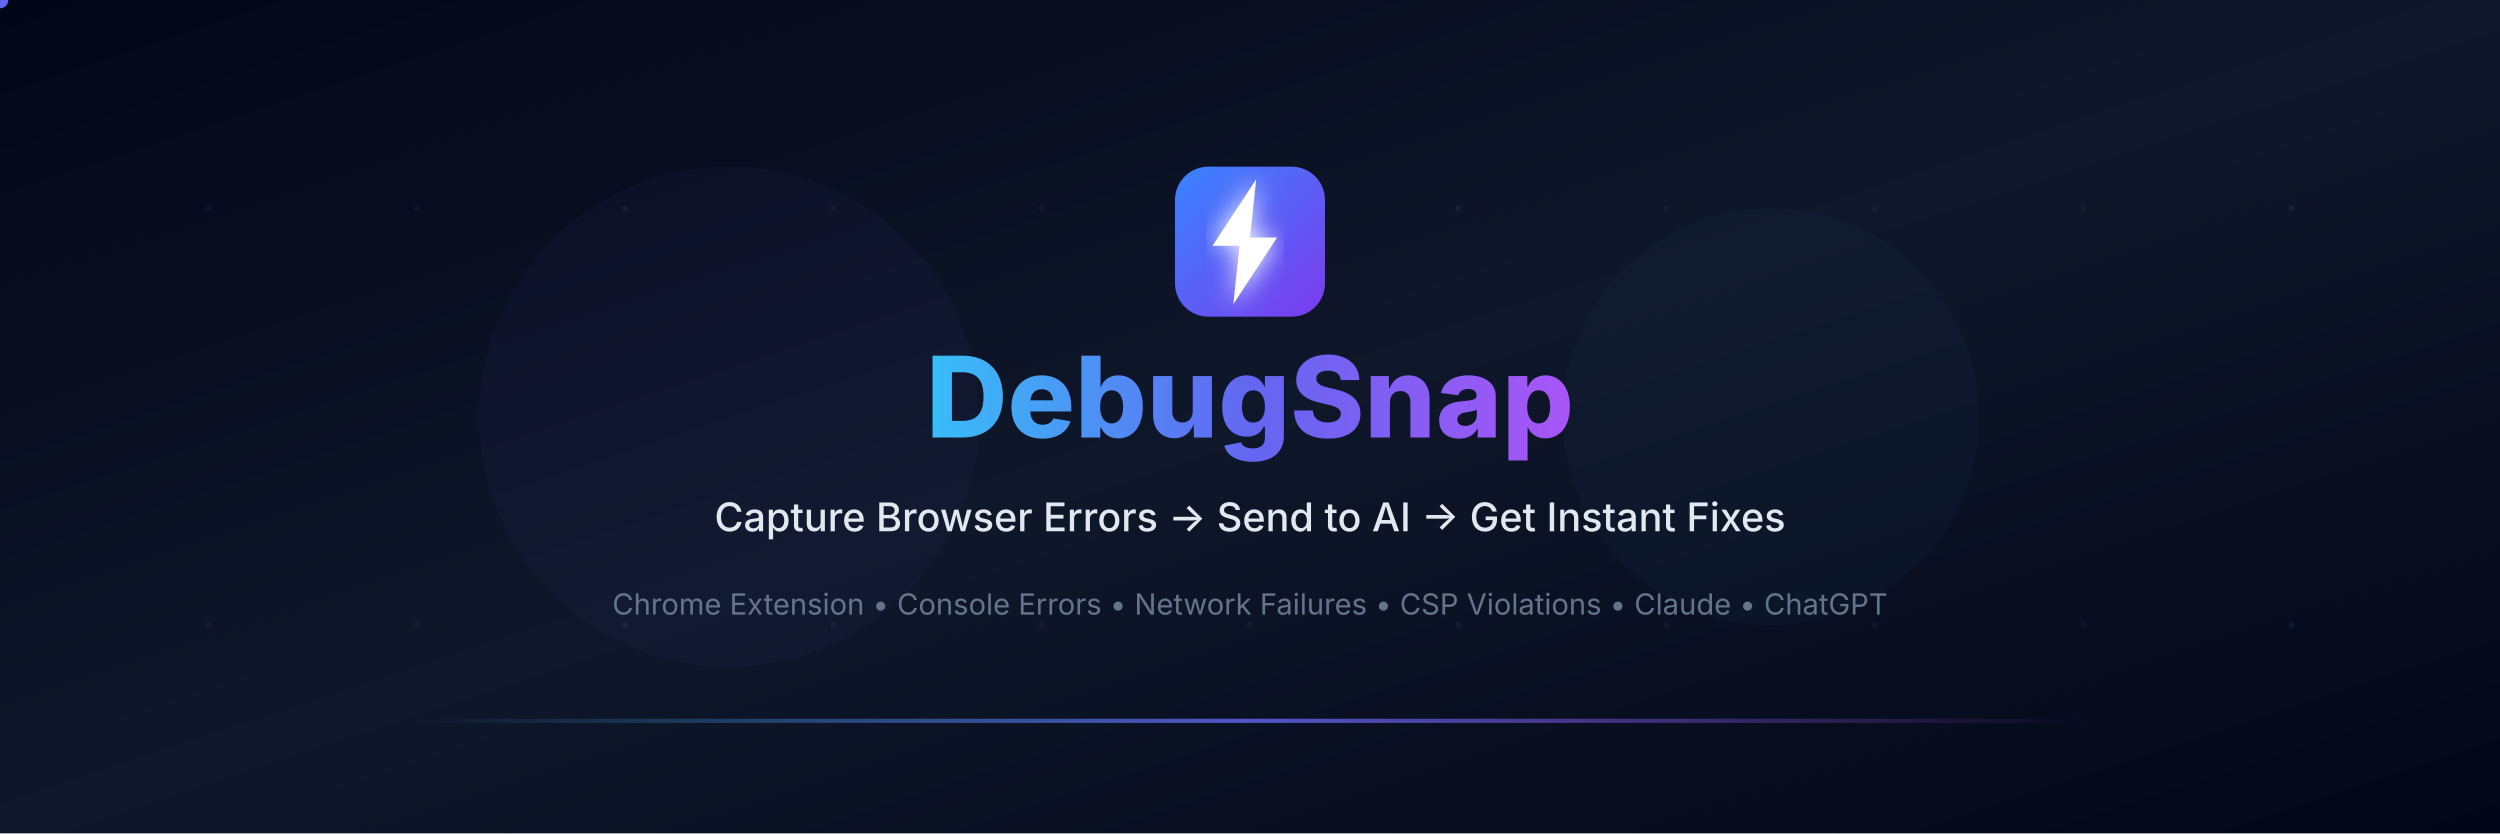
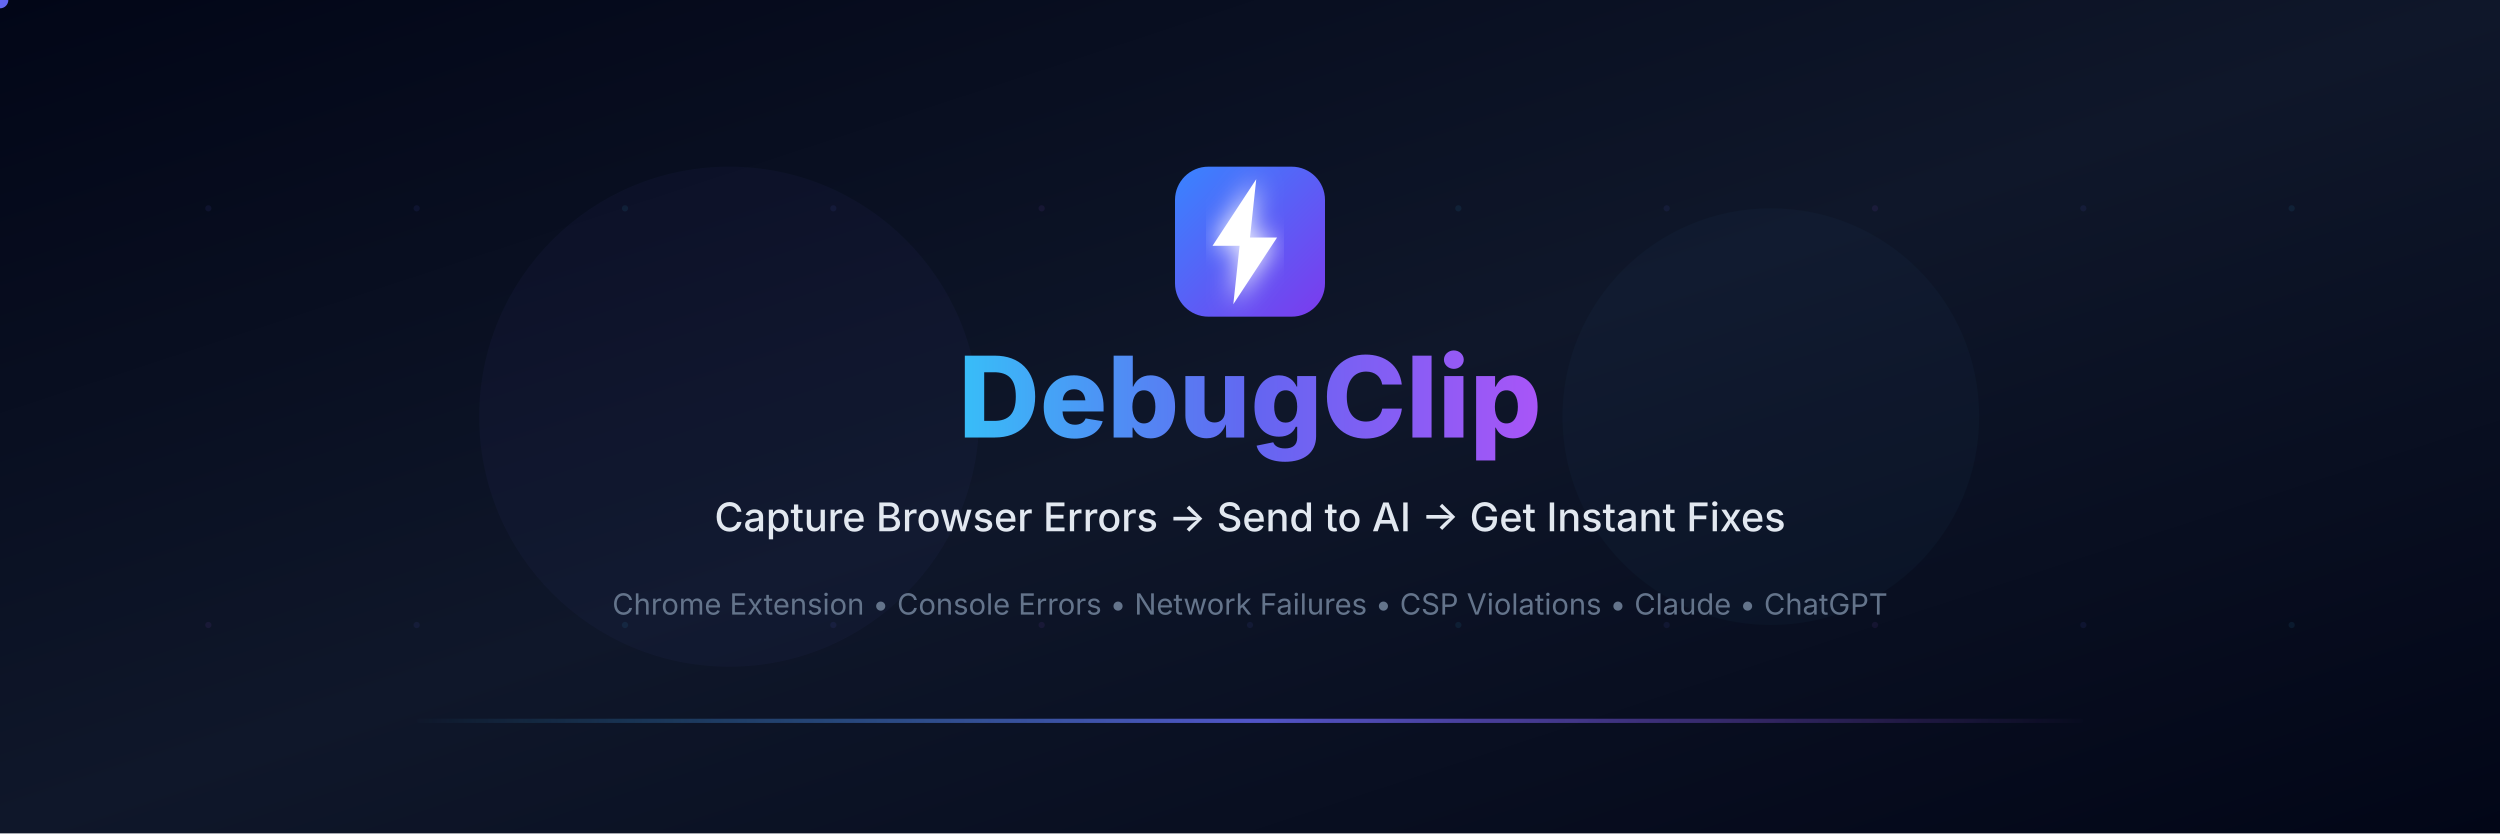
<svg xmlns="http://www.w3.org/2000/svg" viewBox="0 0 1200 400" fill="none">
  <defs>
    <linearGradient id="bg-grad" x1="0%" y1="0%" x2="100%" y2="100%">
      <stop offset="0%" stop-color="#020617" />
      <stop offset="50%" stop-color="#0f172a" />
      <stop offset="100%" stop-color="#020617" />
    </linearGradient>
    <linearGradient id="brand" x1="0%" y1="0%" x2="100%" y2="0%">
      <stop offset="0%" stop-color="#38bdf8">
        <animate attributeName="stop-color" values="#38bdf8;#a855f7;#38bdf8" dur="4s" repeatCount="indefinite" />
      </stop>
      <stop offset="50%" stop-color="#6366f1">
        <animate attributeName="stop-color" values="#6366f1;#38bdf8;#6366f1" dur="4s" repeatCount="indefinite" />
      </stop>
      <stop offset="100%" stop-color="#a855f7">
        <animate attributeName="stop-color" values="#a855f7;#6366f1;#a855f7" dur="4s" repeatCount="indefinite" />
      </stop>
    </linearGradient>
    <linearGradient id="logo-grad" x1="0%" y1="0%" x2="100%" y2="100%">
      <stop offset="0%" stop-color="#3884ff" />
      <stop offset="100%" stop-color="#7c3aed" />
    </linearGradient>
    <linearGradient id="line-grad" x1="0%" y1="0%" x2="100%" y2="0%">
      <stop offset="0%" stop-color="#38bdf8" stop-opacity="0" />
      <stop offset="50%" stop-color="#6366f1" stop-opacity="0.8">
        <animate attributeName="offset" values="0;1;0" dur="3s" repeatCount="indefinite" />
      </stop>
      <stop offset="100%" stop-color="#a855f7" stop-opacity="0" />
    </linearGradient>
    <filter id="glow">
      <feGaussianBlur stdDeviation="6" result="blur" />
      <feMerge>
        <feMergeNode in="blur" />
        <feMergeNode in="SourceGraphic" />
      </feMerge>
    </filter>
  </defs>
  <rect width="1200" height="400" fill="url(#bg-grad)" />
  <g opacity="0.08">
    <circle cx="100" cy="100" r="1.5" fill="#6366f1">
      <animate attributeName="opacity" values="0.3;1;0.3" dur="2s" repeatCount="indefinite" />
    </circle>
    <circle cx="200" cy="100" r="1.5" fill="#6366f1">
      <animate attributeName="opacity" values="0.3;1;0.3" dur="2.5s" repeatCount="indefinite" />
    </circle>
    <circle cx="300" cy="100" r="1.5" fill="#38bdf8">
      <animate attributeName="opacity" values="0.3;1;0.3" dur="1.8s" repeatCount="indefinite" />
    </circle>
    <circle cx="400" cy="100" r="1.5" fill="#6366f1">
      <animate attributeName="opacity" values="0.3;1;0.3" dur="3s" repeatCount="indefinite" />
    </circle>
    <circle cx="500" cy="100" r="1.5" fill="#a855f7">
      <animate attributeName="opacity" values="0.3;1;0.3" dur="2.2s" repeatCount="indefinite" />
    </circle>
    <circle cx="600" cy="100" r="1.5" fill="#6366f1">
      <animate attributeName="opacity" values="0.3;1;0.3" dur="2.8s" repeatCount="indefinite" />
    </circle>
    <circle cx="700" cy="100" r="1.5" fill="#38bdf8">
      <animate attributeName="opacity" values="0.3;1;0.3" dur="1.5s" repeatCount="indefinite" />
    </circle>
    <circle cx="800" cy="100" r="1.5" fill="#6366f1">
      <animate attributeName="opacity" values="0.3;1;0.3" dur="2.4s" repeatCount="indefinite" />
    </circle>
    <circle cx="900" cy="100" r="1.5" fill="#a855f7">
      <animate attributeName="opacity" values="0.3;1;0.3" dur="2s" repeatCount="indefinite" />
    </circle>
    <circle cx="1000" cy="100" r="1.5" fill="#6366f1">
      <animate attributeName="opacity" values="0.3;1;0.3" dur="3.2s" repeatCount="indefinite" />
    </circle>
    <circle cx="1100" cy="100" r="1.5" fill="#38bdf8">
      <animate attributeName="opacity" values="0.3;1;0.3" dur="2.6s" repeatCount="indefinite" />
    </circle>
    <circle cx="100" cy="300" r="1.5" fill="#a855f7">
      <animate attributeName="opacity" values="0.3;1;0.3" dur="2.2s" repeatCount="indefinite" />
    </circle>
    <circle cx="200" cy="300" r="1.5" fill="#6366f1">
      <animate attributeName="opacity" values="0.3;1;0.3" dur="1.9s" repeatCount="indefinite" />
    </circle>
    <circle cx="300" cy="300" r="1.5" fill="#38bdf8">
      <animate attributeName="opacity" values="0.3;1;0.3" dur="2.7s" repeatCount="indefinite" />
    </circle>
    <circle cx="400" cy="300" r="1.5" fill="#6366f1">
      <animate attributeName="opacity" values="0.3;1;0.3" dur="3.1s" repeatCount="indefinite" />
    </circle>
    <circle cx="500" cy="300" r="1.5" fill="#a855f7">
      <animate attributeName="opacity" values="0.3;1;0.3" dur="2s" repeatCount="indefinite" />
    </circle>
    <circle cx="600" cy="300" r="1.5" fill="#6366f1">
      <animate attributeName="opacity" values="0.3;1;0.3" dur="2.4s" repeatCount="indefinite" />
    </circle>
    <circle cx="700" cy="300" r="1.5" fill="#38bdf8">
      <animate attributeName="opacity" values="0.3;1;0.3" dur="1.7s" repeatCount="indefinite" />
    </circle>
    <circle cx="800" cy="300" r="1.5" fill="#6366f1">
      <animate attributeName="opacity" values="0.3;1;0.3" dur="2.9s" repeatCount="indefinite" />
    </circle>
    <circle cx="900" cy="300" r="1.5" fill="#a855f7">
      <animate attributeName="opacity" values="0.3;1;0.3" dur="2.1s" repeatCount="indefinite" />
    </circle>
    <circle cx="1000" cy="300" r="1.5" fill="#6366f1">
      <animate attributeName="opacity" values="0.3;1;0.3" dur="2.5s" repeatCount="indefinite" />
    </circle>
    <circle cx="1100" cy="300" r="1.5" fill="#38bdf8">
      <animate attributeName="opacity" values="0.3;1;0.3" dur="3s" repeatCount="indefinite" />
    </circle>
  </g>
  <circle cx="350" cy="200" r="120" fill="#6366f1" opacity="0.04">
    <animate attributeName="r" values="120;140;120" dur="3s" repeatCount="indefinite" />
    <animate attributeName="opacity" values="0.04;0.07;0.04" dur="3s" repeatCount="indefinite" />
  </circle>
  <circle cx="850" cy="200" r="100" fill="#38bdf8" opacity="0.03">
    <animate attributeName="r" values="100;120;100" dur="4s" repeatCount="indefinite" />
    <animate attributeName="opacity" values="0.03;0.06;0.03" dur="4s" repeatCount="indefinite" />
  </circle>
  <g transform="translate(564, 80)">
    <rect width="72" height="72" rx="16" fill="url(#logo-grad)">
      <animate attributeName="rx" values="16;18;16" dur="2s" repeatCount="indefinite" />
    </rect>
    <polygon points="39,6 18,38 31,38 28,66 49,34 36,34" fill="white" filter="url(#glow)" />
  </g>
  <text x="600" y="210" text-anchor="middle" font-family="Inter, system-ui, sans-serif" font-weight="800" font-size="54" fill="url(#brand)">
-     DebugSnap
+     DebugClip
  </text>
  <text x="600" y="255" text-anchor="middle" font-family="Inter, system-ui, sans-serif" font-weight="500" font-size="19" fill="#e2e8f0">
    Capture Browser Errors → Send to AI → Get Instant Fixes
  </text>
  <text x="600" y="295" text-anchor="middle" font-family="Inter, system-ui, sans-serif" font-weight="400" font-size="14" fill="#64748b">
    Chrome Extension • Console Errors • Network Failures • CSP Violations • Claude • ChatGPT
  </text>
  <rect x="200" y="345" width="800" height="2" rx="1" fill="url(#line-grad)" />
  <circle r="4" fill="#6366f1" filter="url(#glow)">
    <animateMotion path="M200,346 L1000,346" dur="3s" repeatCount="indefinite" />
  </circle>
</svg>
